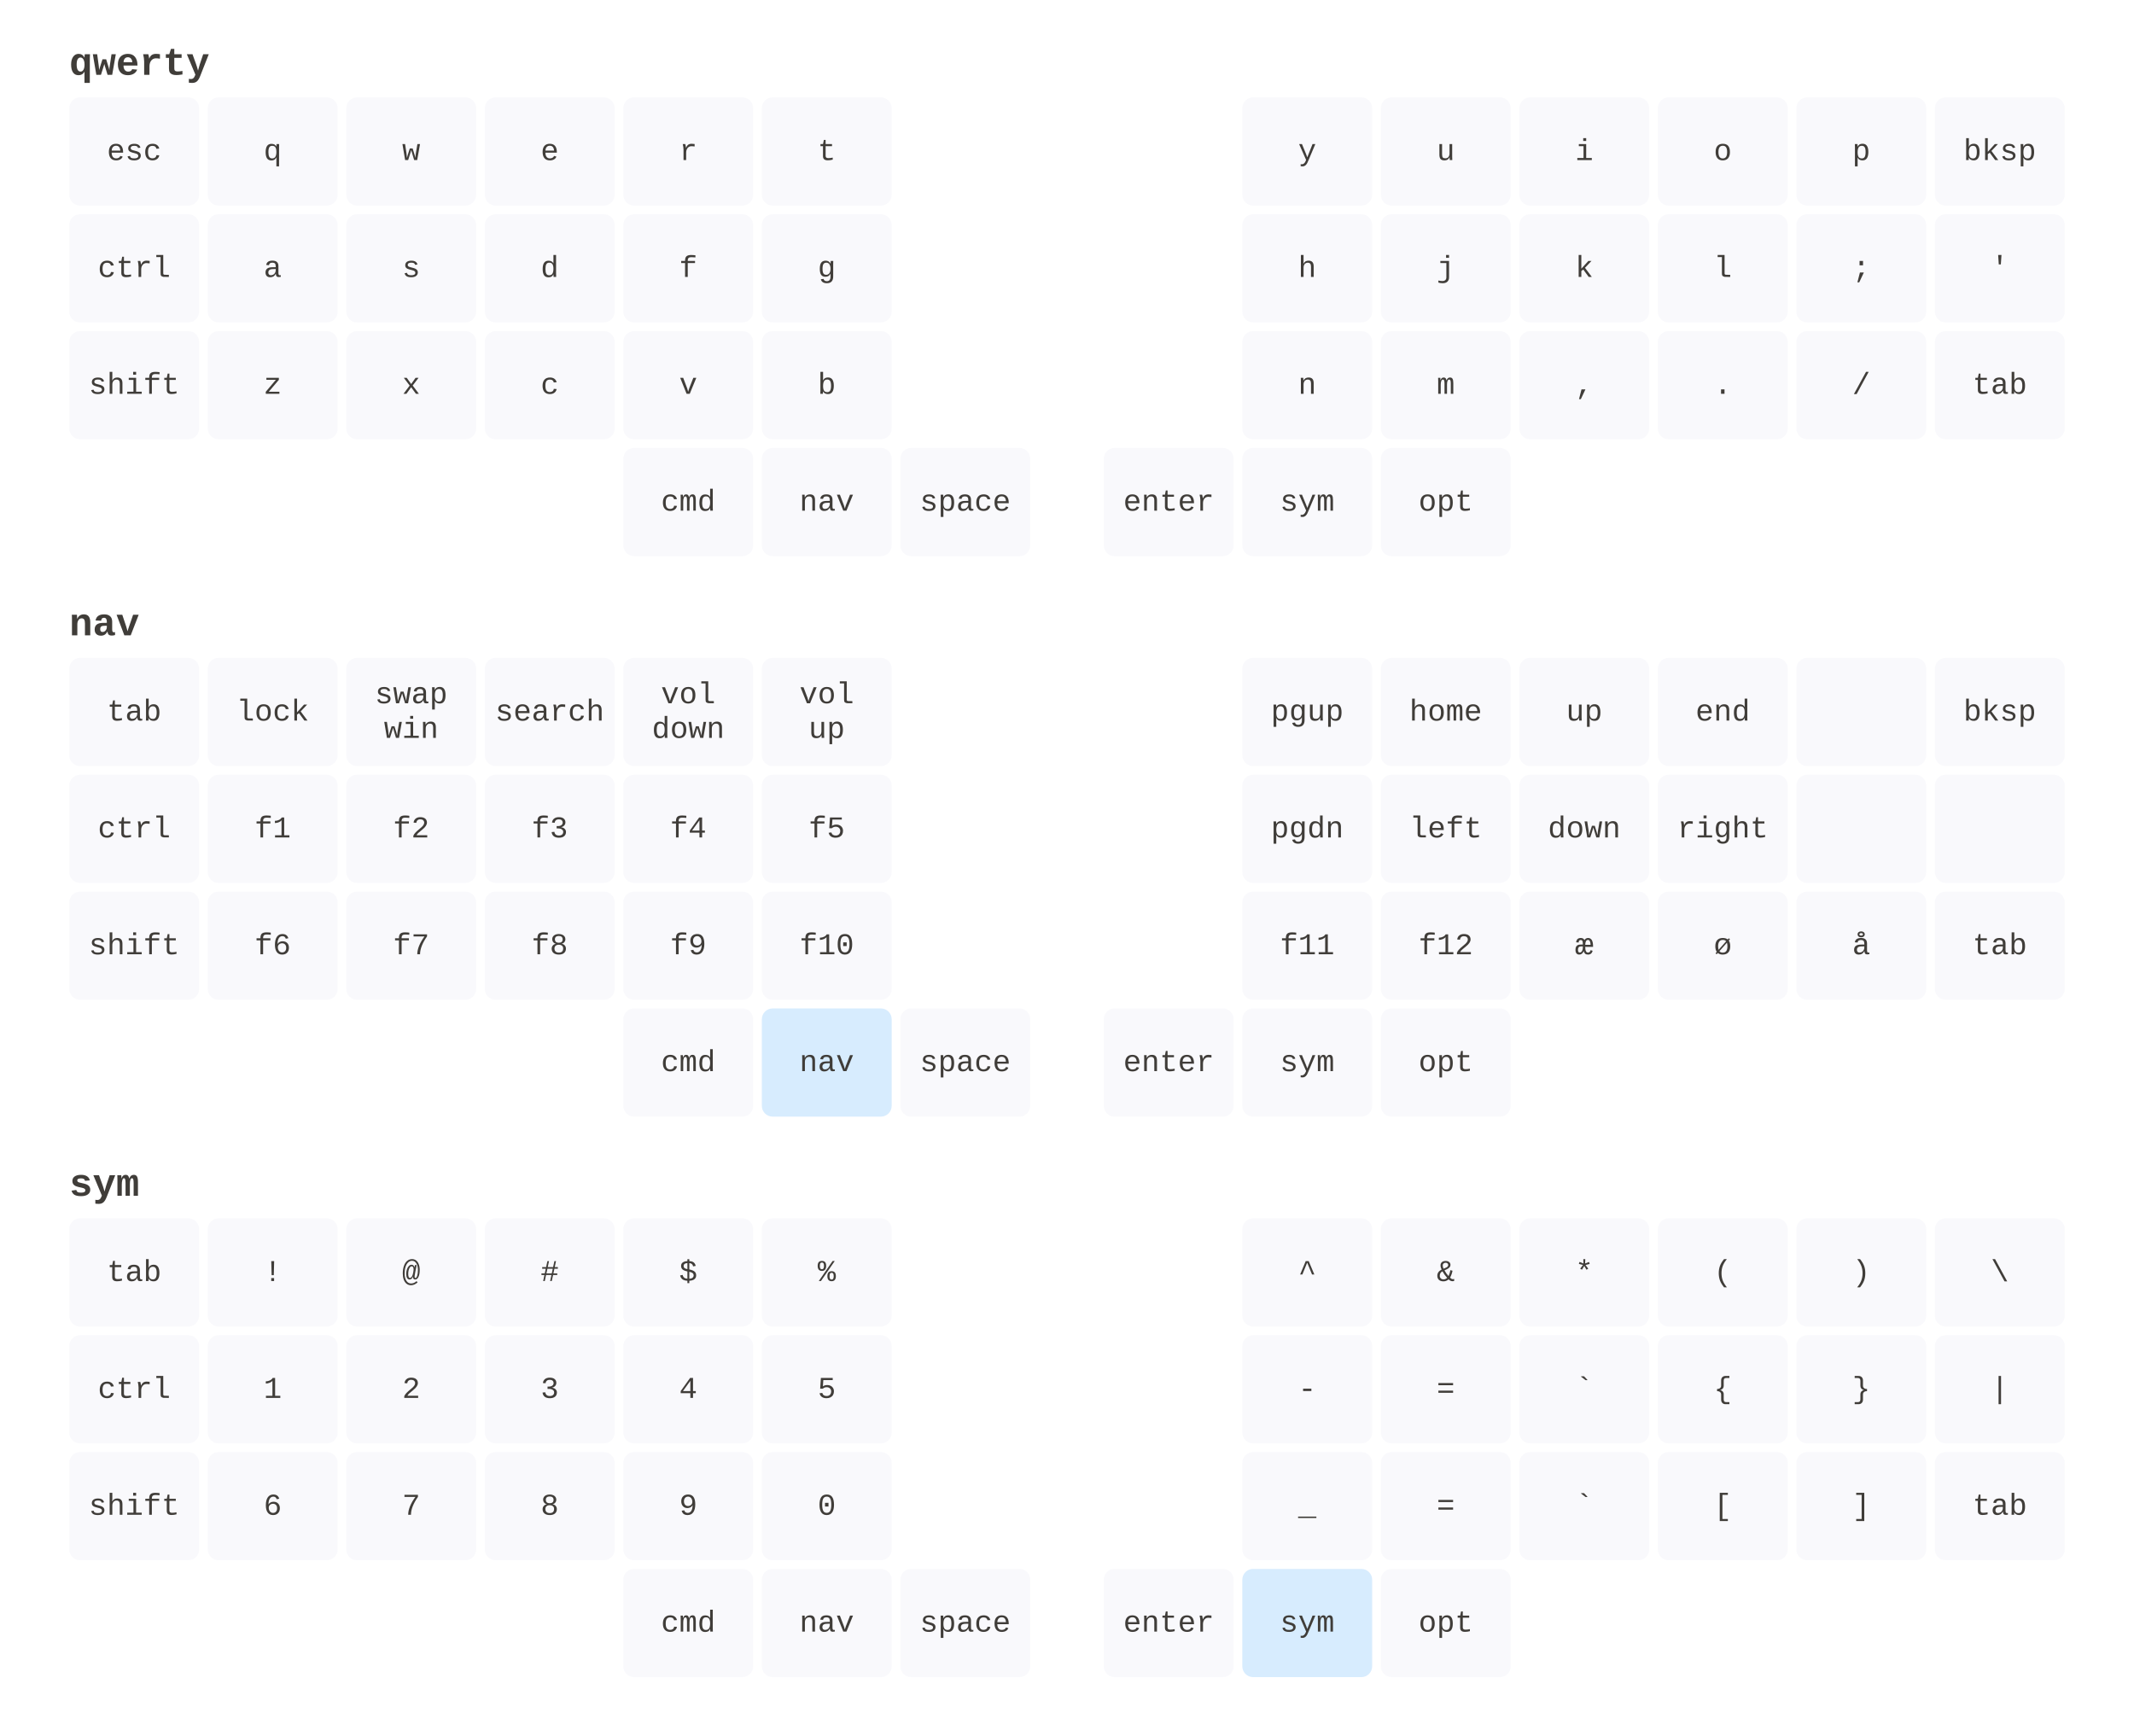
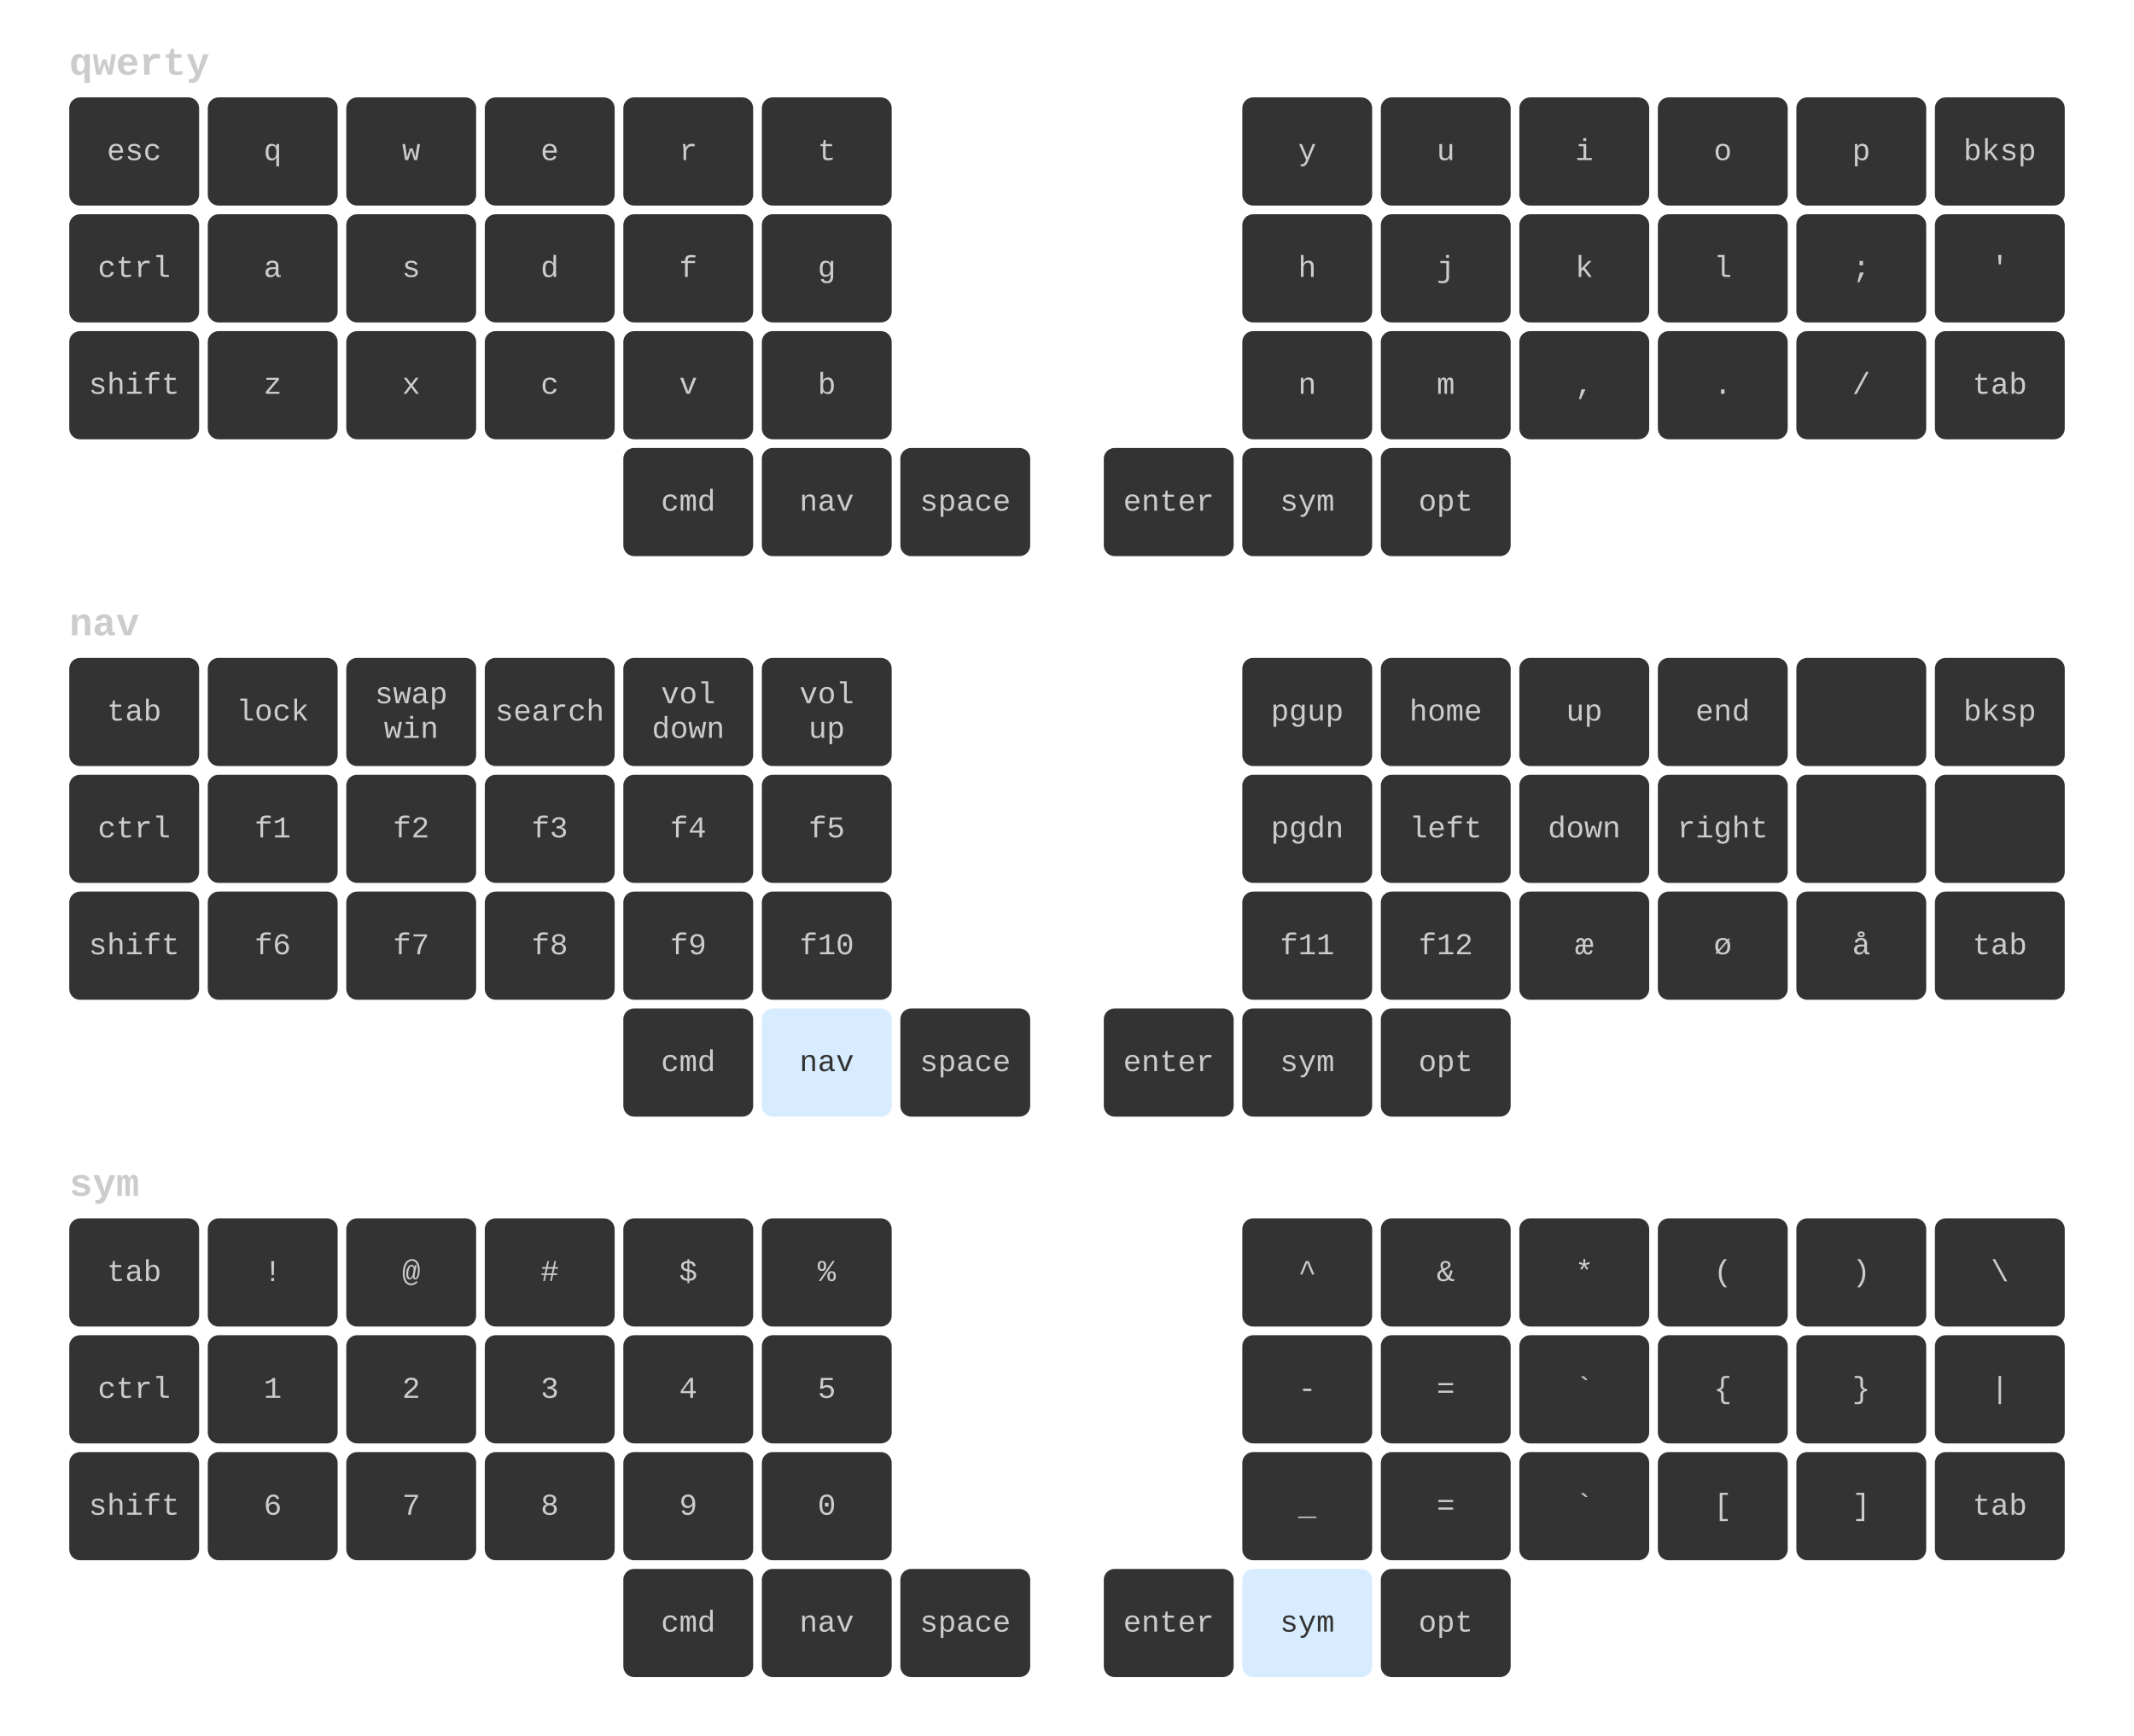
<svg xmlns="http://www.w3.org/2000/svg" width="986" height="802" viewBox="0 0 986 802">
  <style>
svg {
    font-family: SFMono-Regular,Consolas,Liberation Mono,Menlo,monospace;
    font-size: 14px;
    font-kerning: normal;
    text-rendering: optimizeLegibility;
+     background-color: #111111;
}
rect {
-     fill: #F9F9FC;
+     fill: #333333;
}
text {
-     fill: #403d39;
+     fill: #cccccc;
    text-anchor: middle;
    dominant-baseline: middle;
}
- .hold {
+ rect.hold {
    fill: #D7ECFE;
}
+ text.hold {
+     fill: #333333;
+ }
.layer {
-     fill: #403d39;
+     fill: #cccccc;
    text-anchor: start;
    dominant-baseline: hanging;
    font-weight: bold;
    font-size: 18px;
}
</style>
  <text x="32" y="25" class="layer">qwerty</text>
  <rect x="32" y="45" width="60" height="50" rx="5" ry="5" />
  <text x="62" y="70">esc</text>
  <rect x="96" y="45" width="60" height="50" rx="5" ry="5" />
  <text x="126" y="70">q</text>
  <rect x="160" y="45" width="60" height="50" rx="5" ry="5" />
  <text x="190" y="70">w</text>
  <rect x="224" y="45" width="60" height="50" rx="5" ry="5" />
  <text x="254" y="70">e</text>
  <rect x="288" y="45" width="60" height="50" rx="5" ry="5" />
  <text x="318" y="70">r</text>
  <rect x="352" y="45" width="60" height="50" rx="5" ry="5" />
  <text x="382" y="70">t</text>
  <rect x="32" y="99" width="60" height="50" rx="5" ry="5" />
  <text x="62" y="124">ctrl</text>
  <rect x="96" y="99" width="60" height="50" rx="5" ry="5" />
  <text x="126" y="124">a</text>
  <rect x="160" y="99" width="60" height="50" rx="5" ry="5" />
  <text x="190" y="124">s</text>
  <rect x="224" y="99" width="60" height="50" rx="5" ry="5" />
  <text x="254" y="124">d</text>
  <rect x="288" y="99" width="60" height="50" rx="5" ry="5" />
  <text x="318" y="124">f</text>
  <rect x="352" y="99" width="60" height="50" rx="5" ry="5" />
  <text x="382" y="124">g</text>
  <rect x="32" y="153" width="60" height="50" rx="5" ry="5" />
  <text x="62" y="178">shift</text>
  <rect x="96" y="153" width="60" height="50" rx="5" ry="5" />
  <text x="126" y="178">z</text>
  <rect x="160" y="153" width="60" height="50" rx="5" ry="5" />
  <text x="190" y="178">x</text>
  <rect x="224" y="153" width="60" height="50" rx="5" ry="5" />
  <text x="254" y="178">c</text>
  <rect x="288" y="153" width="60" height="50" rx="5" ry="5" />
  <text x="318" y="178">v</text>
  <rect x="352" y="153" width="60" height="50" rx="5" ry="5" />
  <text x="382" y="178">b</text>
  <rect x="574" y="45" width="60" height="50" rx="5" ry="5" />
  <text x="604" y="70">y</text>
  <rect x="638" y="45" width="60" height="50" rx="5" ry="5" />
  <text x="668" y="70">u</text>
  <rect x="702" y="45" width="60" height="50" rx="5" ry="5" />
  <text x="732" y="70">i</text>
  <rect x="766" y="45" width="60" height="50" rx="5" ry="5" />
  <text x="796" y="70">o</text>
  <rect x="830" y="45" width="60" height="50" rx="5" ry="5" />
  <text x="860" y="70">p</text>
  <rect x="894" y="45" width="60" height="50" rx="5" ry="5" />
  <text x="924" y="70">bksp</text>
  <rect x="574" y="99" width="60" height="50" rx="5" ry="5" />
  <text x="604" y="124">h</text>
  <rect x="638" y="99" width="60" height="50" rx="5" ry="5" />
  <text x="668" y="124">j</text>
  <rect x="702" y="99" width="60" height="50" rx="5" ry="5" />
  <text x="732" y="124">k</text>
  <rect x="766" y="99" width="60" height="50" rx="5" ry="5" />
  <text x="796" y="124">l</text>
  <rect x="830" y="99" width="60" height="50" rx="5" ry="5" />
  <text x="860" y="124">;</text>
  <rect x="894" y="99" width="60" height="50" rx="5" ry="5" />
  <text x="924" y="124">'</text>
  <rect x="574" y="153" width="60" height="50" rx="5" ry="5" />
  <text x="604" y="178">n</text>
  <rect x="638" y="153" width="60" height="50" rx="5" ry="5" />
  <text x="668" y="178">m</text>
  <rect x="702" y="153" width="60" height="50" rx="5" ry="5" />
  <text x="732" y="178">,</text>
  <rect x="766" y="153" width="60" height="50" rx="5" ry="5" />
  <text x="796" y="178">.</text>
  <rect x="830" y="153" width="60" height="50" rx="5" ry="5" />
  <text x="860" y="178">/</text>
  <rect x="894" y="153" width="60" height="50" rx="5" ry="5" />
  <text x="924" y="178">tab</text>
  <rect x="288" y="207" width="60" height="50" rx="5" ry="5" />
  <text x="318" y="232">cmd</text>
  <rect x="352" y="207" width="60" height="50" rx="5" ry="5" />
  <text x="382" y="232">nav</text>
  <rect x="416" y="207" width="60" height="50" rx="5" ry="5" />
  <text x="446" y="232">space</text>
  <rect x="510" y="207" width="60" height="50" rx="5" ry="5" />
  <text x="540" y="232">enter</text>
  <rect x="574" y="207" width="60" height="50" rx="5" ry="5" />
  <text x="604" y="232">sym</text>
  <rect x="638" y="207" width="60" height="50" rx="5" ry="5" />
  <text x="668" y="232">opt</text>
  <text x="32" y="284" class="layer">nav</text>
  <rect x="32" y="304" width="60" height="50" rx="5" ry="5" />
  <text x="62" y="329">tab</text>
  <rect x="96" y="304" width="60" height="50" rx="5" ry="5" />
  <text x="126" y="329">lock</text>
  <rect x="160" y="304" width="60" height="50" rx="5" ry="5" />
  <text x="190" y="321">swap</text>
  <text x="190" y="337">win</text>
  <rect x="224" y="304" width="60" height="50" rx="5" ry="5" />
  <text x="254" y="329">search</text>
  <rect x="288" y="304" width="60" height="50" rx="5" ry="5" />
  <text x="318" y="321">vol</text>
  <text x="318" y="337">down</text>
  <rect x="352" y="304" width="60" height="50" rx="5" ry="5" />
  <text x="382" y="321">vol</text>
  <text x="382" y="337">up</text>
  <rect x="32" y="358" width="60" height="50" rx="5" ry="5" />
  <text x="62" y="383">ctrl</text>
  <rect x="96" y="358" width="60" height="50" rx="5" ry="5" />
  <text x="126" y="383">f1</text>
  <rect x="160" y="358" width="60" height="50" rx="5" ry="5" />
  <text x="190" y="383">f2</text>
  <rect x="224" y="358" width="60" height="50" rx="5" ry="5" />
  <text x="254" y="383">f3</text>
  <rect x="288" y="358" width="60" height="50" rx="5" ry="5" />
  <text x="318" y="383">f4</text>
  <rect x="352" y="358" width="60" height="50" rx="5" ry="5" />
  <text x="382" y="383">f5</text>
  <rect x="32" y="412" width="60" height="50" rx="5" ry="5" />
  <text x="62" y="437">shift</text>
  <rect x="96" y="412" width="60" height="50" rx="5" ry="5" />
  <text x="126" y="437">f6</text>
  <rect x="160" y="412" width="60" height="50" rx="5" ry="5" />
  <text x="190" y="437">f7</text>
  <rect x="224" y="412" width="60" height="50" rx="5" ry="5" />
  <text x="254" y="437">f8</text>
  <rect x="288" y="412" width="60" height="50" rx="5" ry="5" />
  <text x="318" y="437">f9</text>
  <rect x="352" y="412" width="60" height="50" rx="5" ry="5" />
  <text x="382" y="437">f10</text>
  <rect x="574" y="304" width="60" height="50" rx="5" ry="5" />
  <text x="604" y="329">pgup</text>
  <rect x="638" y="304" width="60" height="50" rx="5" ry="5" />
  <text x="668" y="329">home</text>
  <rect x="702" y="304" width="60" height="50" rx="5" ry="5" />
  <text x="732" y="329">up</text>
  <rect x="766" y="304" width="60" height="50" rx="5" ry="5" />
  <text x="796" y="329">end</text>
  <rect x="830" y="304" width="60" height="50" rx="5" ry="5" />
  <text x="860" y="329" />
  <rect x="894" y="304" width="60" height="50" rx="5" ry="5" />
  <text x="924" y="329">bksp</text>
  <rect x="574" y="358" width="60" height="50" rx="5" ry="5" />
  <text x="604" y="383">pgdn</text>
  <rect x="638" y="358" width="60" height="50" rx="5" ry="5" />
  <text x="668" y="383">left</text>
  <rect x="702" y="358" width="60" height="50" rx="5" ry="5" />
  <text x="732" y="383">down</text>
  <rect x="766" y="358" width="60" height="50" rx="5" ry="5" />
  <text x="796" y="383">right</text>
  <rect x="830" y="358" width="60" height="50" rx="5" ry="5" />
  <text x="860" y="383" />
  <rect x="894" y="358" width="60" height="50" rx="5" ry="5" />
  <text x="924" y="383" />
  <rect x="574" y="412" width="60" height="50" rx="5" ry="5" />
  <text x="604" y="437">f11</text>
  <rect x="638" y="412" width="60" height="50" rx="5" ry="5" />
  <text x="668" y="437">f12</text>
  <rect x="702" y="412" width="60" height="50" rx="5" ry="5" />
  <text x="732" y="437">æ</text>
  <rect x="766" y="412" width="60" height="50" rx="5" ry="5" />
  <text x="796" y="437">ø</text>
  <rect x="830" y="412" width="60" height="50" rx="5" ry="5" />
  <text x="860" y="437">å</text>
  <rect x="894" y="412" width="60" height="50" rx="5" ry="5" />
  <text x="924" y="437">tab</text>
  <rect x="288" y="466" width="60" height="50" rx="5" ry="5" />
  <text x="318" y="491">cmd</text>
  <rect x="352" y="466" width="60" height="50" class="hold" rx="5" ry="5" />
-   <text x="382" y="491">nav</text>
+   <text x="382" y="491" class="hold">nav</text>
  <rect x="416" y="466" width="60" height="50" rx="5" ry="5" />
  <text x="446" y="491">space</text>
  <rect x="510" y="466" width="60" height="50" rx="5" ry="5" />
  <text x="540" y="491">enter</text>
  <rect x="574" y="466" width="60" height="50" rx="5" ry="5" />
  <text x="604" y="491">sym</text>
  <rect x="638" y="466" width="60" height="50" rx="5" ry="5" />
  <text x="668" y="491">opt</text>
  <text x="32" y="543" class="layer">sym</text>
  <rect x="32" y="563" width="60" height="50" rx="5" ry="5" />
  <text x="62" y="588">tab</text>
  <rect x="96" y="563" width="60" height="50" rx="5" ry="5" />
  <text x="126" y="588">!</text>
  <rect x="160" y="563" width="60" height="50" rx="5" ry="5" />
  <text x="190" y="588">@</text>
  <rect x="224" y="563" width="60" height="50" rx="5" ry="5" />
  <text x="254" y="588">#</text>
  <rect x="288" y="563" width="60" height="50" rx="5" ry="5" />
  <text x="318" y="588">$</text>
  <rect x="352" y="563" width="60" height="50" rx="5" ry="5" />
  <text x="382" y="588">%</text>
  <rect x="32" y="617" width="60" height="50" rx="5" ry="5" />
  <text x="62" y="642">ctrl</text>
  <rect x="96" y="617" width="60" height="50" rx="5" ry="5" />
  <text x="126" y="642">1</text>
  <rect x="160" y="617" width="60" height="50" rx="5" ry="5" />
  <text x="190" y="642">2</text>
  <rect x="224" y="617" width="60" height="50" rx="5" ry="5" />
  <text x="254" y="642">3</text>
  <rect x="288" y="617" width="60" height="50" rx="5" ry="5" />
  <text x="318" y="642">4</text>
  <rect x="352" y="617" width="60" height="50" rx="5" ry="5" />
  <text x="382" y="642">5</text>
  <rect x="32" y="671" width="60" height="50" rx="5" ry="5" />
  <text x="62" y="696">shift</text>
  <rect x="96" y="671" width="60" height="50" rx="5" ry="5" />
  <text x="126" y="696">6</text>
  <rect x="160" y="671" width="60" height="50" rx="5" ry="5" />
  <text x="190" y="696">7</text>
  <rect x="224" y="671" width="60" height="50" rx="5" ry="5" />
  <text x="254" y="696">8</text>
  <rect x="288" y="671" width="60" height="50" rx="5" ry="5" />
  <text x="318" y="696">9</text>
  <rect x="352" y="671" width="60" height="50" rx="5" ry="5" />
  <text x="382" y="696">0</text>
  <rect x="574" y="563" width="60" height="50" rx="5" ry="5" />
  <text x="604" y="588">^</text>
  <rect x="638" y="563" width="60" height="50" rx="5" ry="5" />
  <text x="668" y="588">&amp;</text>
  <rect x="702" y="563" width="60" height="50" rx="5" ry="5" />
  <text x="732" y="588">*</text>
  <rect x="766" y="563" width="60" height="50" rx="5" ry="5" />
  <text x="796" y="588">(</text>
  <rect x="830" y="563" width="60" height="50" rx="5" ry="5" />
  <text x="860" y="588">)</text>
  <rect x="894" y="563" width="60" height="50" rx="5" ry="5" />
  <text x="924" y="588">\</text>
  <rect x="574" y="617" width="60" height="50" rx="5" ry="5" />
  <text x="604" y="642">-</text>
  <rect x="638" y="617" width="60" height="50" rx="5" ry="5" />
  <text x="668" y="642">=</text>
  <rect x="702" y="617" width="60" height="50" rx="5" ry="5" />
  <text x="732" y="642">`</text>
  <rect x="766" y="617" width="60" height="50" rx="5" ry="5" />
  <text x="796" y="642">{</text>
  <rect x="830" y="617" width="60" height="50" rx="5" ry="5" />
  <text x="860" y="642">}</text>
  <rect x="894" y="617" width="60" height="50" rx="5" ry="5" />
  <text x="924" y="642">|</text>
  <rect x="574" y="671" width="60" height="50" rx="5" ry="5" />
  <text x="604" y="696">_</text>
  <rect x="638" y="671" width="60" height="50" rx="5" ry="5" />
  <text x="668" y="696">=</text>
  <rect x="702" y="671" width="60" height="50" rx="5" ry="5" />
  <text x="732" y="696">`</text>
  <rect x="766" y="671" width="60" height="50" rx="5" ry="5" />
  <text x="796" y="696">[</text>
  <rect x="830" y="671" width="60" height="50" rx="5" ry="5" />
  <text x="860" y="696">]</text>
  <rect x="894" y="671" width="60" height="50" rx="5" ry="5" />
  <text x="924" y="696">tab</text>
  <rect x="288" y="725" width="60" height="50" rx="5" ry="5" />
  <text x="318" y="750">cmd</text>
  <rect x="352" y="725" width="60" height="50" rx="5" ry="5" />
  <text x="382" y="750">nav</text>
  <rect x="416" y="725" width="60" height="50" rx="5" ry="5" />
  <text x="446" y="750">space</text>
  <rect x="510" y="725" width="60" height="50" rx="5" ry="5" />
  <text x="540" y="750">enter</text>
  <rect x="574" y="725" width="60" height="50" class="hold" rx="5" ry="5" />
-   <text x="604" y="750">sym</text>
+   <text x="604" y="750" class="hold">sym</text>
  <rect x="638" y="725" width="60" height="50" rx="5" ry="5" />
  <text x="668" y="750">opt</text>
</svg>
